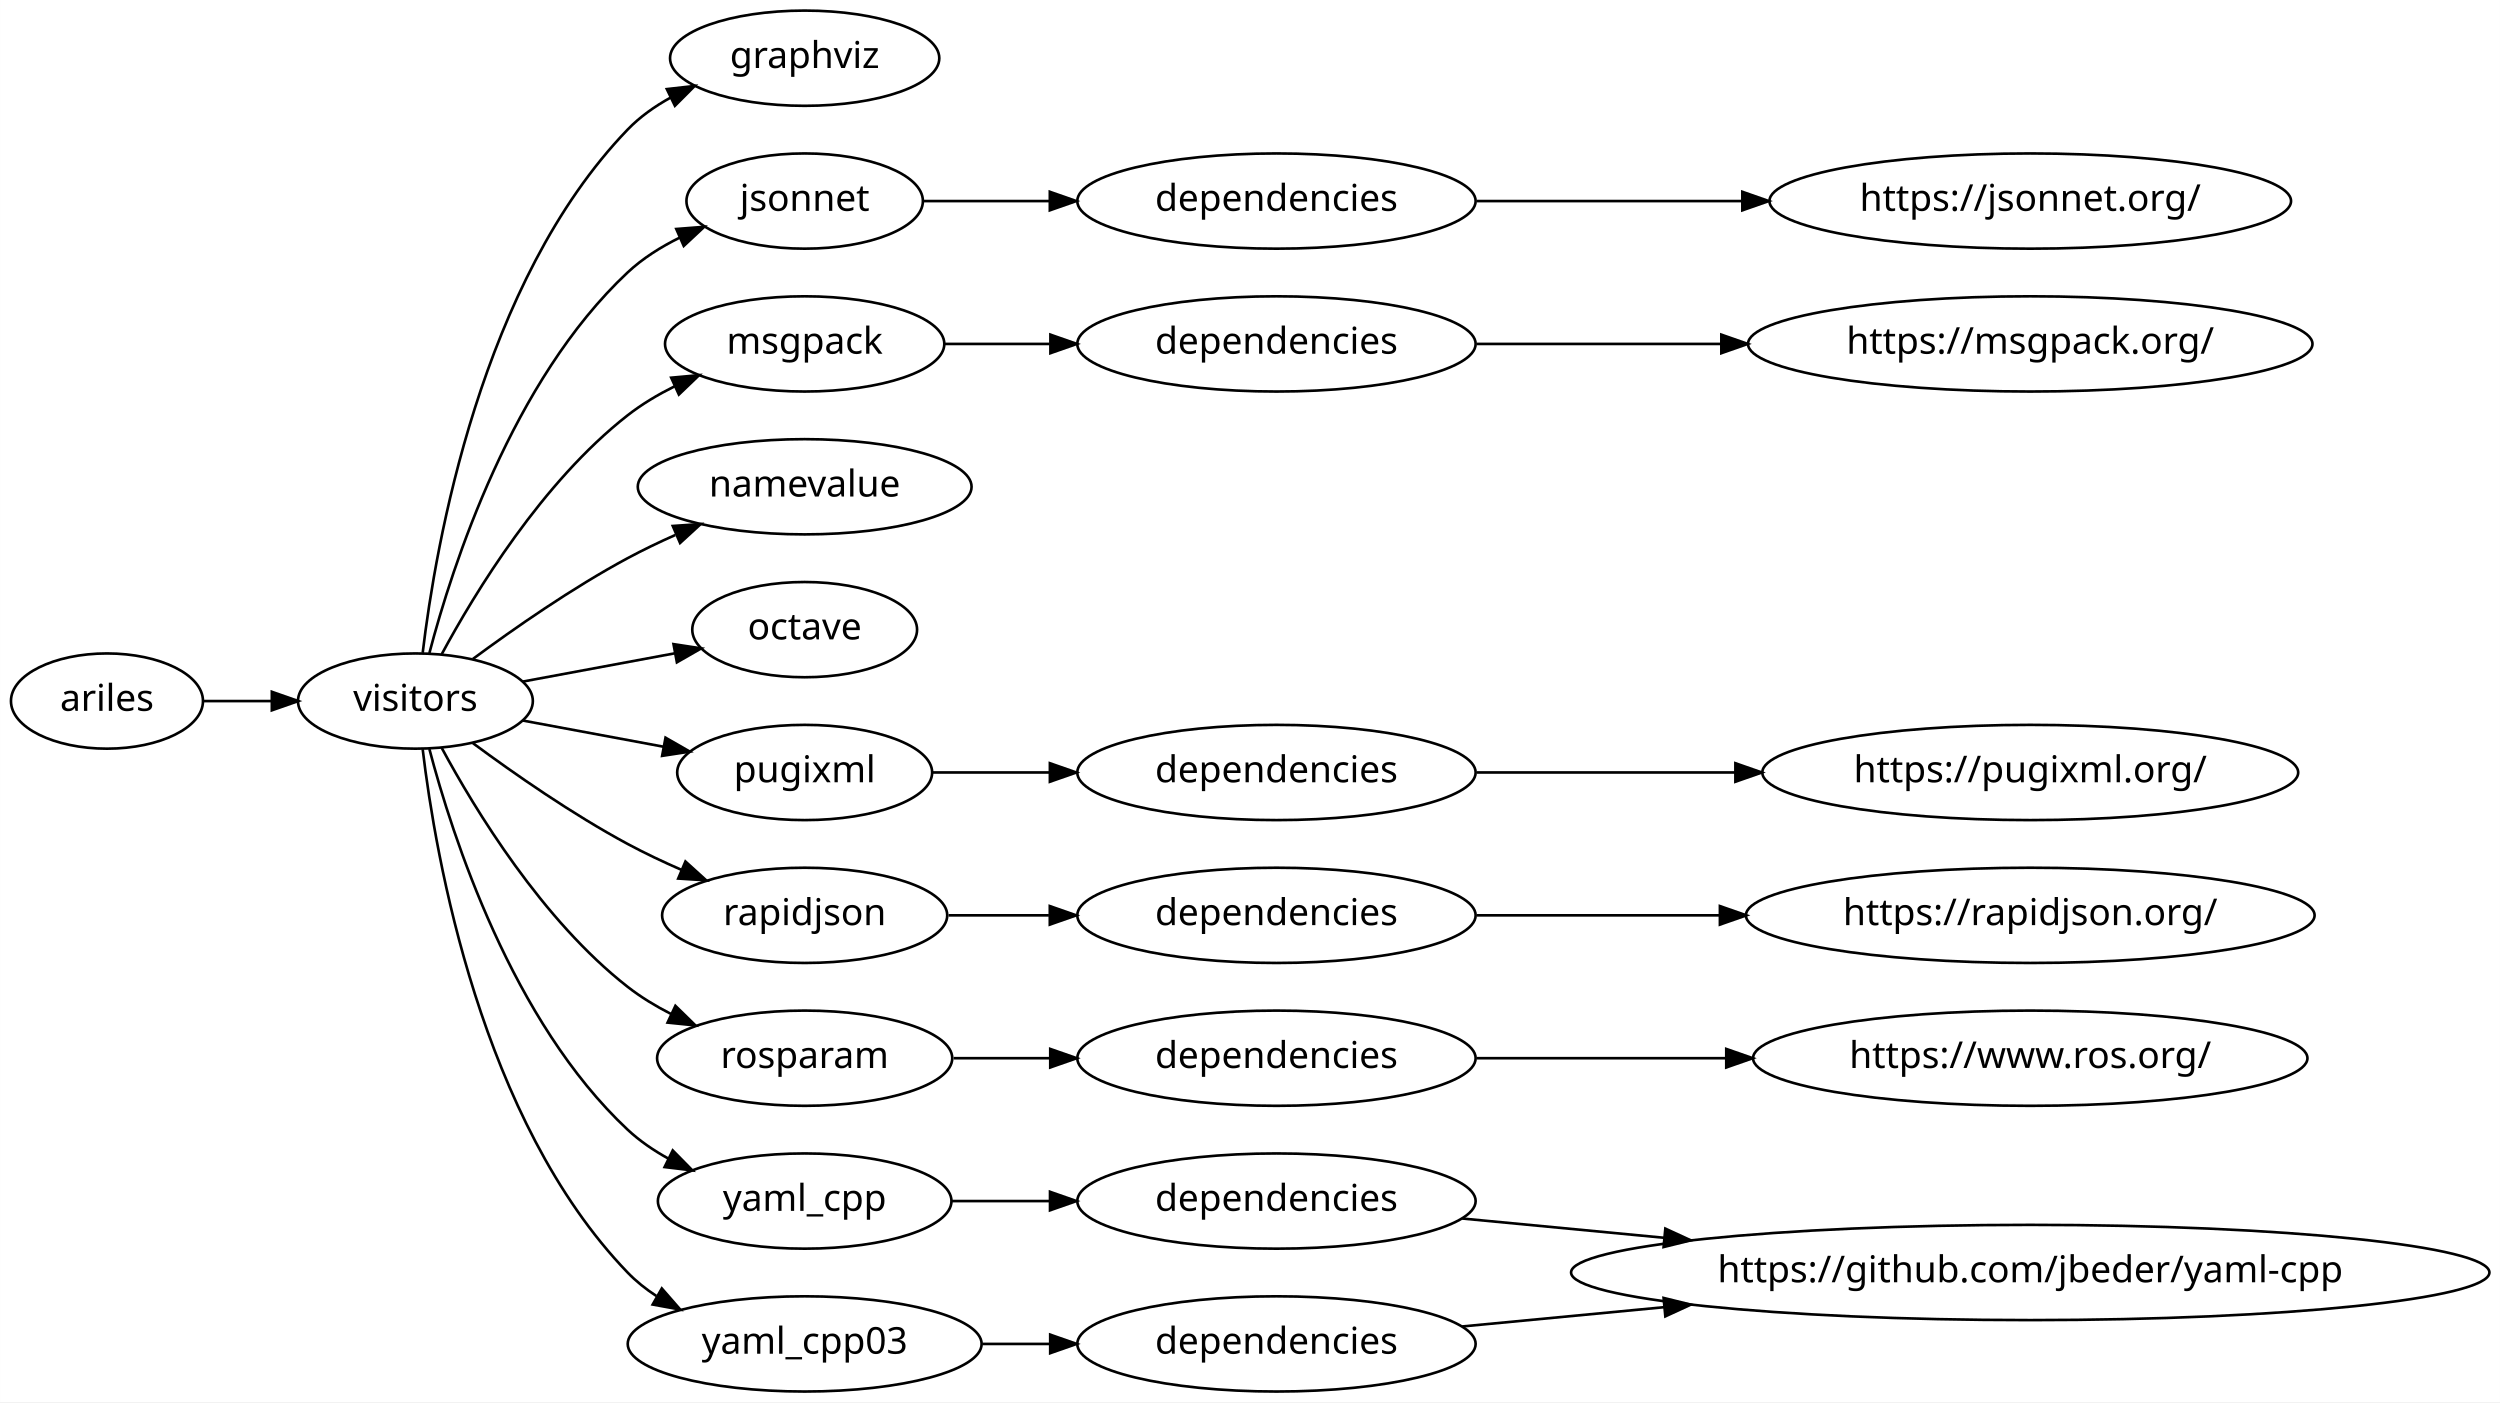
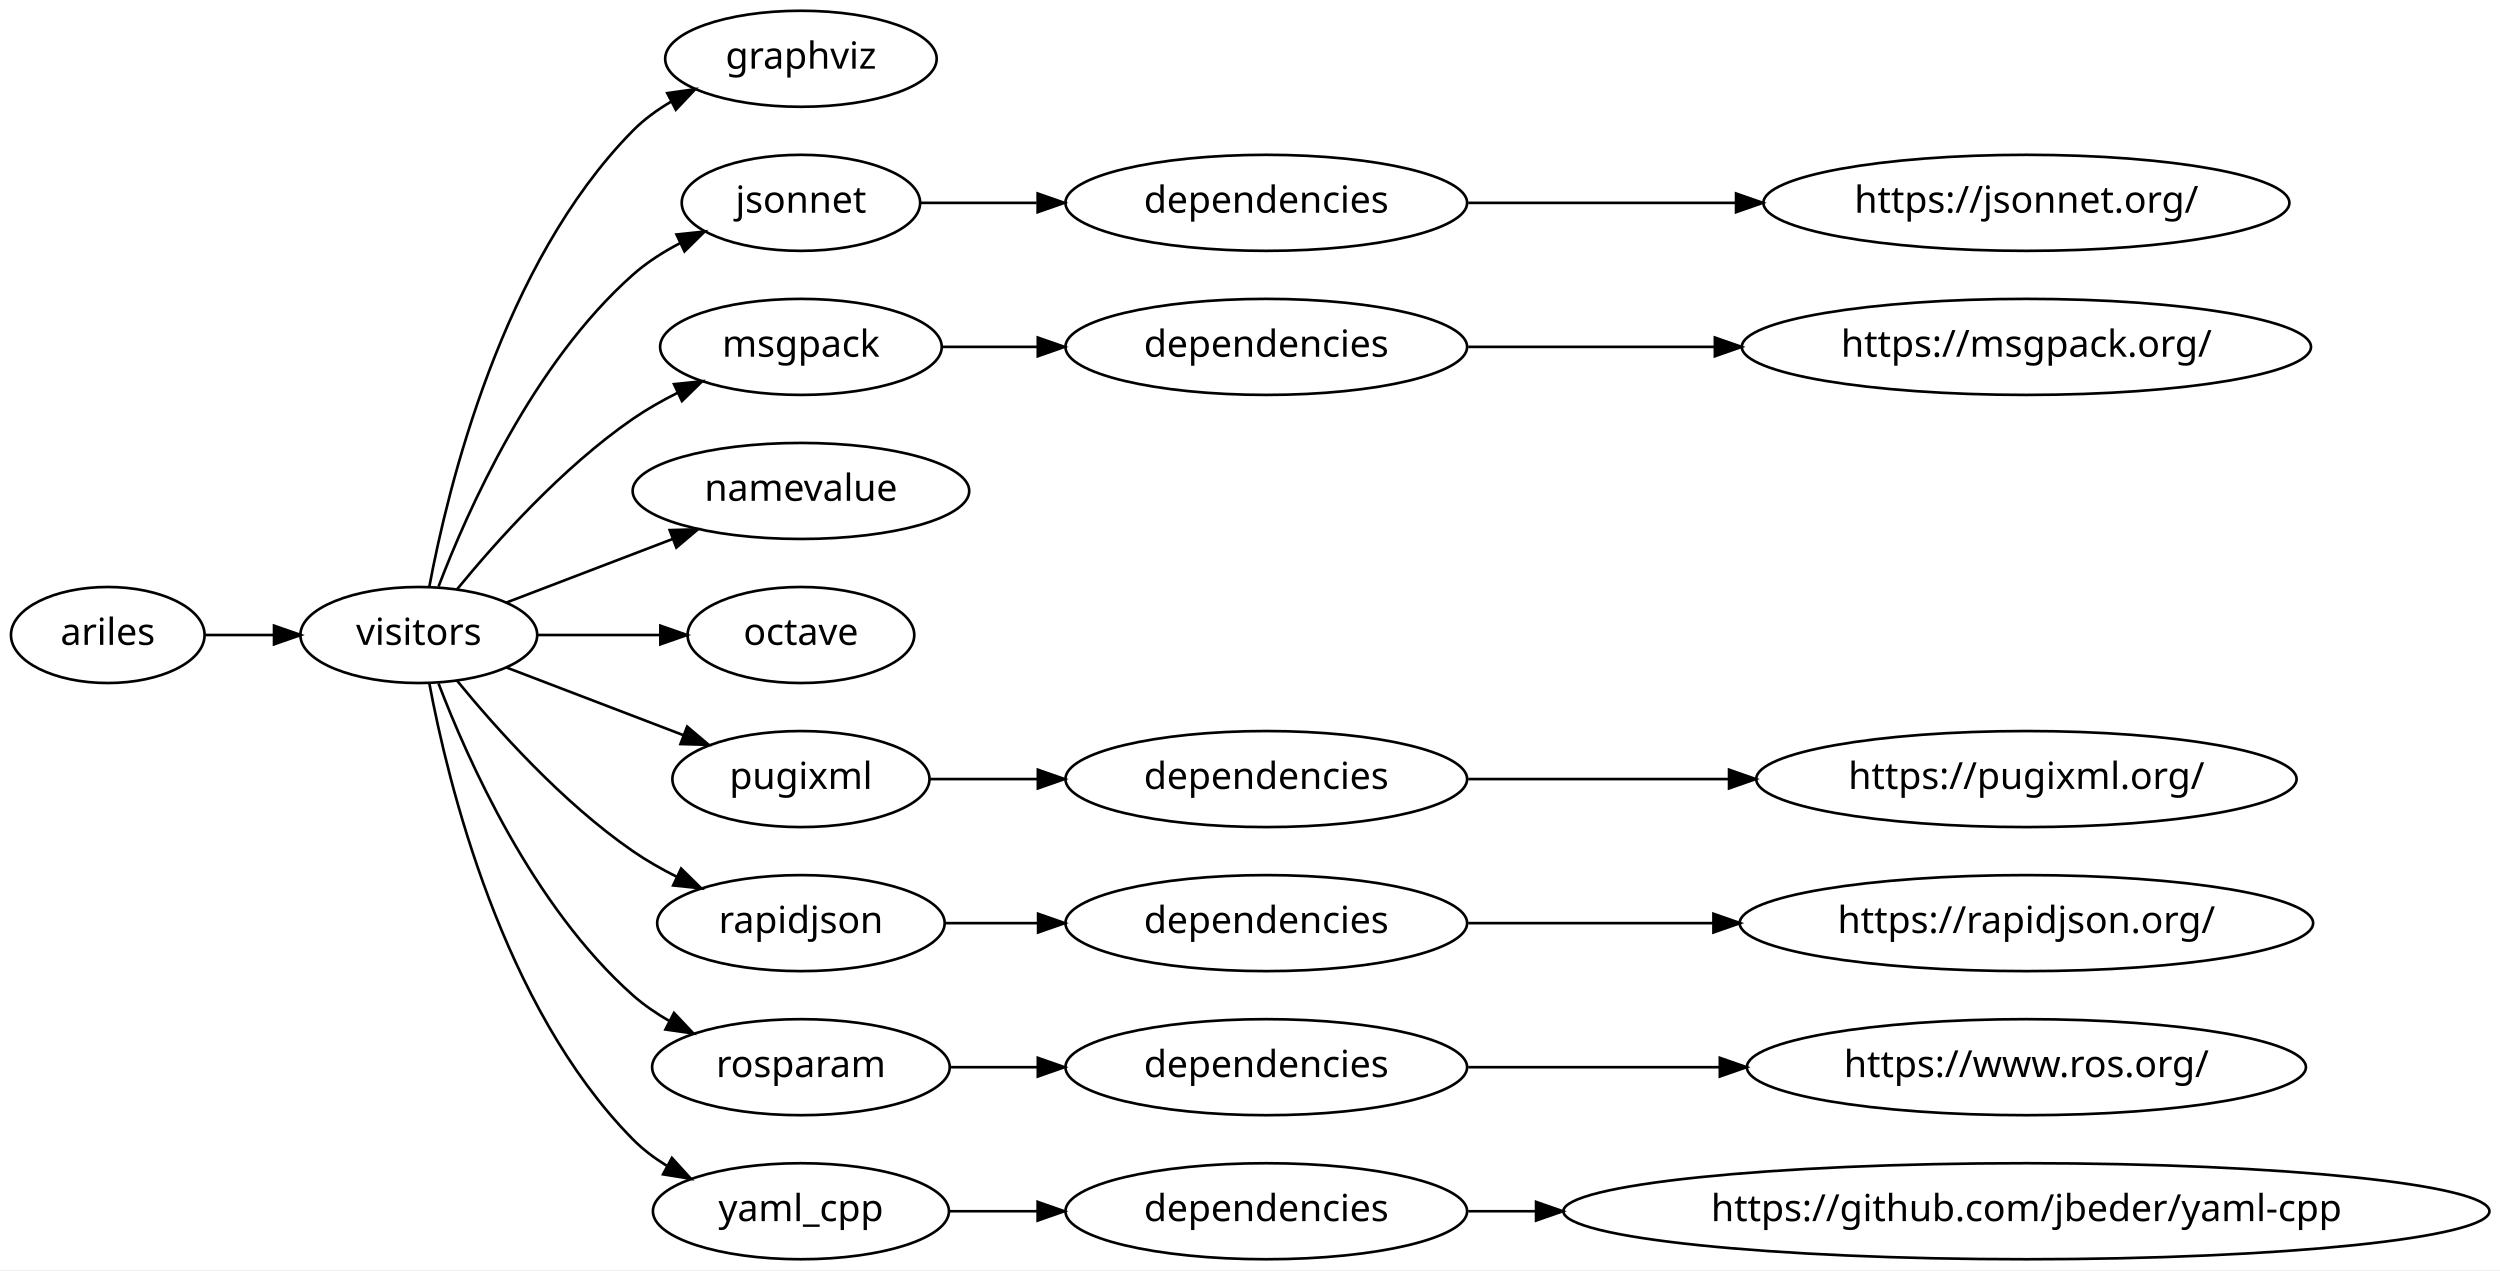
- <svg xmlns="http://www.w3.org/2000/svg" xmlns:xlink="http://www.w3.org/1999/xlink" width="945pt" height="530pt" viewBox="0.00 0.00 944.93 530.00">
-   <g id="graph0" class="graph" transform="scale(1 1) rotate(0) translate(4 526)">
-     <polygon fill="white" stroke="transparent" points="-4,4 -4,-526 940.93,-526 940.93,4 -4,4" />
+ <svg xmlns="http://www.w3.org/2000/svg" xmlns:xlink="http://www.w3.org/1999/xlink" width="937pt" height="476pt" viewBox="0.00 0.00 937.13 476.00">
+   <g id="graph0" class="graph" transform="scale(1 1) rotate(0) translate(4 472)">
+     <polygon fill="white" stroke="transparent" points="-4,4 -4,-472 933.13,-472 933.13,4 -4,4" />
    <g id="node1" class="node">
-       <ellipse fill="none" stroke="black" cx="36.4" cy="-261" rx="36.29" ry="18" />
-       <text text-anchor="middle" x="36.4" y="-257.3" font-family="Times-Roman" font-size="14.00">ariles</text>
+       <ellipse fill="none" stroke="black" cx="36.4" cy="-234" rx="36.29" ry="18" />
+       <text text-anchor="middle" x="36.4" y="-230.3" font-family="Times-Roman" font-size="14.00">ariles</text>
    </g>
    <g id="node2" class="node">
-       <ellipse fill="none" stroke="black" cx="152.99" cy="-261" rx="44.39" ry="18" />
-       <text text-anchor="middle" x="152.99" y="-257.3" font-family="Times-Roman" font-size="14.00">visitors</text>
+       <ellipse fill="none" stroke="black" cx="152.99" cy="-234" rx="44.39" ry="18" />
+       <text text-anchor="middle" x="152.99" y="-230.3" font-family="Times-Roman" font-size="14.00">visitors</text>
    </g>
    <g id="edge1" class="edge">
-       <path fill="none" stroke="black" d="M73.03,-261C81.15,-261 89.95,-261 98.63,-261" />
-       <polygon fill="black" stroke="black" points="98.72,-264.5 108.72,-261 98.72,-257.5 98.72,-264.5" />
+       <path fill="none" stroke="black" d="M73.03,-234C81.15,-234 89.95,-234 98.63,-234" />
+       <polygon fill="black" stroke="black" points="98.72,-237.5 108.72,-234 98.72,-230.5 98.72,-237.5" />
    </g>
    <g id="node3" class="node">
      <g id="a_node3">
        <a xlink:href="https://asherikov.github.io/ariles/2/group__graphviz.html" xlink:title="graphviz">
-           <ellipse fill="none" stroke="black" cx="300.13" cy="-504" rx="50.89" ry="18" />
-           <text text-anchor="middle" x="300.13" y="-500.3" font-family="Times-Roman" font-size="14.00">graphviz</text>
+           <ellipse fill="none" stroke="black" cx="296.23" cy="-450" rx="50.89" ry="18" />
+           <text text-anchor="middle" x="296.23" y="-446.3" font-family="Times-Roman" font-size="14.00">graphviz</text>
        </a>
      </g>
    </g>
    <g id="edge2" class="edge">
-       <path fill="none" stroke="black" d="M155.74,-279.23C160.6,-320 177.76,-419.47 233.19,-477 237.86,-481.85 243.52,-485.86 249.55,-489.16" />
-       <polygon fill="black" stroke="black" points="248.03,-492.32 258.56,-493.51 251.08,-486.01 248.03,-492.32" />
+       <path fill="none" stroke="black" d="M156.93,-252.1C163.81,-288.94 184.22,-373.36 233.19,-423 237.36,-427.23 242.31,-430.85 247.56,-433.92" />
+       <polygon fill="black" stroke="black" points="246.12,-437.12 256.61,-438.6 249.34,-430.9 246.12,-437.12" />
    </g>
    <g id="node4" class="node">
      <g id="a_node4">
        <a xlink:href="https://asherikov.github.io/ariles/2/group__jsonnet.html" xlink:title="jsonnet">
-           <ellipse fill="none" stroke="black" cx="300.13" cy="-450" rx="44.69" ry="18" />
-           <text text-anchor="middle" x="300.13" y="-446.3" font-family="Times-Roman" font-size="14.00">jsonnet</text>
+           <ellipse fill="none" stroke="black" cx="296.23" cy="-396" rx="44.69" ry="18" />
+           <text text-anchor="middle" x="296.23" y="-392.3" font-family="Times-Roman" font-size="14.00">jsonnet</text>
        </a>
      </g>
    </g>
    <g id="edge3" class="edge">
-       <path fill="none" stroke="black" d="M158.27,-279.13C166.93,-312.07 189.53,-382.14 233.19,-423 238.9,-428.35 245.82,-432.7 253,-436.23" />
-       <polygon fill="black" stroke="black" points="251.6,-439.44 262.16,-440.26 254.42,-433.03 251.6,-439.44" />
+       <path fill="none" stroke="black" d="M160.38,-252.16C171.23,-280.6 195.77,-335.83 233.19,-369 238.38,-373.61 244.49,-377.53 250.81,-380.83" />
+       <polygon fill="black" stroke="black" points="249.6,-384.13 260.13,-385.24 252.59,-377.8 249.6,-384.13" />
    </g>
    <g id="node7" class="node">
      <g id="a_node7">
        <a xlink:href="https://asherikov.github.io/ariles/2/group__msgpack.html" xlink:title="msgpack">
-           <ellipse fill="none" stroke="black" cx="300.13" cy="-396" rx="52.79" ry="18" />
-           <text text-anchor="middle" x="300.13" y="-392.3" font-family="Times-Roman" font-size="14.00">msgpack</text>
+           <ellipse fill="none" stroke="black" cx="296.23" cy="-342" rx="52.79" ry="18" />
+           <text text-anchor="middle" x="296.23" y="-338.3" font-family="Times-Roman" font-size="14.00">msgpack</text>
        </a>
      </g>
    </g>
    <g id="edge6" class="edge">
-       <path fill="none" stroke="black" d="M162.91,-278.67C175.6,-302.2 200.94,-343.8 233.19,-369 238.56,-373.2 244.67,-376.84 250.96,-379.97" />
-       <polygon fill="black" stroke="black" points="249.68,-383.23 260.23,-384.19 252.58,-376.86 249.68,-383.23" />
+       <path fill="none" stroke="black" d="M167.3,-251.1C181.9,-268.94 206.79,-296.8 233.19,-315 238.39,-318.59 244.15,-321.86 250,-324.79" />
+       <polygon fill="black" stroke="black" points="248.66,-328.03 259.2,-329.11 251.63,-321.69 248.66,-328.03" />
    </g>
    <g id="node10" class="node">
      <g id="a_node10">
        <a xlink:href="https://asherikov.github.io/ariles/2/group__namevalue.html" xlink:title="namevalue">
-           <ellipse fill="none" stroke="black" cx="300.13" cy="-342" rx="63.09" ry="18" />
-           <text text-anchor="middle" x="300.13" y="-338.3" font-family="Times-Roman" font-size="14.00">namevalue</text>
+           <ellipse fill="none" stroke="black" cx="296.23" cy="-288" rx="63.09" ry="18" />
+           <text text-anchor="middle" x="296.23" y="-284.3" font-family="Times-Roman" font-size="14.00">namevalue</text>
        </a>
      </g>
    </g>
    <g id="edge9" class="edge">
-       <path fill="none" stroke="black" d="M174.74,-276.93C190.28,-288.42 212.37,-303.81 233.19,-315 238.91,-318.08 245.05,-321.03 251.21,-323.77" />
-       <polygon fill="black" stroke="black" points="250.27,-327.18 260.84,-327.91 253.03,-320.75 250.27,-327.18" />
+       <path fill="none" stroke="black" d="M185.69,-246.12C204.08,-253.15 227.6,-262.14 248.13,-269.99" />
+       <polygon fill="black" stroke="black" points="247.03,-273.32 257.63,-273.62 249.53,-266.78 247.03,-273.32" />
    </g>
    <g id="node11" class="node">
      <g id="a_node11">
        <a xlink:href="https://asherikov.github.io/ariles/2/group__octave.html" xlink:title="octave">
-           <ellipse fill="none" stroke="black" cx="300.13" cy="-288" rx="42.49" ry="18" />
-           <text text-anchor="middle" x="300.13" y="-284.3" font-family="Times-Roman" font-size="14.00">octave</text>
+           <ellipse fill="none" stroke="black" cx="296.23" cy="-234" rx="42.49" ry="18" />
+           <text text-anchor="middle" x="296.23" y="-230.3" font-family="Times-Roman" font-size="14.00">octave</text>
        </a>
      </g>
    </g>
    <g id="edge10" class="edge">
-       <path fill="none" stroke="black" d="M193.65,-268.38C211.35,-271.67 232.37,-275.58 250.97,-279.04" />
-       <polygon fill="black" stroke="black" points="250.55,-282.52 261.02,-280.91 251.83,-275.64 250.55,-282.52" />
+       <path fill="none" stroke="black" d="M197.52,-234C212.01,-234 228.29,-234 243.35,-234" />
+       <polygon fill="black" stroke="black" points="243.54,-237.5 253.54,-234 243.54,-230.5 243.54,-237.5" />
    </g>
    <g id="node12" class="node">
      <g id="a_node12">
        <a xlink:href="https://asherikov.github.io/ariles/2/group__pugixml.html" xlink:title="pugixml">
-           <ellipse fill="none" stroke="black" cx="300.13" cy="-234" rx="48.19" ry="18" />
-           <text text-anchor="middle" x="300.13" y="-230.3" font-family="Times-Roman" font-size="14.00">pugixml</text>
+           <ellipse fill="none" stroke="black" cx="296.23" cy="-180" rx="48.19" ry="18" />
+           <text text-anchor="middle" x="296.23" y="-176.3" font-family="Times-Roman" font-size="14.00">pugixml</text>
        </a>
      </g>
    </g>
    <g id="edge11" class="edge">
-       <path fill="none" stroke="black" d="M193.65,-253.62C210,-250.58 229.17,-247.01 246.66,-243.76" />
-       <polygon fill="black" stroke="black" points="247.53,-247.16 256.72,-241.89 246.25,-240.28 247.53,-247.16" />
+       <path fill="none" stroke="black" d="M185.69,-221.88C205.29,-214.38 230.72,-204.66 252.14,-196.47" />
+       <polygon fill="black" stroke="black" points="253.58,-199.67 261.67,-192.83 251.08,-193.13 253.58,-199.67" />
    </g>
    <g id="node15" class="node">
      <g id="a_node15">
        <a xlink:href="https://asherikov.github.io/ariles/2/group__rapidjson.html" xlink:title="rapidjson">
-           <ellipse fill="none" stroke="black" cx="300.13" cy="-180" rx="53.89" ry="18" />
-           <text text-anchor="middle" x="300.13" y="-176.3" font-family="Times-Roman" font-size="14.00">rapidjson</text>
+           <ellipse fill="none" stroke="black" cx="296.23" cy="-126" rx="53.89" ry="18" />
+           <text text-anchor="middle" x="296.23" y="-122.3" font-family="Times-Roman" font-size="14.00">rapidjson</text>
        </a>
      </g>
    </g>
    <g id="edge14" class="edge">
-       <path fill="none" stroke="black" d="M174.74,-245.07C190.28,-233.58 212.37,-218.19 233.19,-207 239.63,-203.53 246.61,-200.23 253.54,-197.2" />
-       <polygon fill="black" stroke="black" points="255.06,-200.36 262.91,-193.24 252.33,-193.91 255.06,-200.36" />
+       <path fill="none" stroke="black" d="M167.3,-216.9C181.9,-199.06 206.79,-171.2 233.19,-153 238.33,-149.46 244.01,-146.22 249.78,-143.32" />
+       <polygon fill="black" stroke="black" points="251.32,-146.46 258.87,-139.03 248.33,-140.13 251.32,-146.46" />
    </g>
    <g id="node18" class="node">
      <g id="a_node18">
        <a xlink:href="https://asherikov.github.io/ariles/2/group__rosparam.html" xlink:title="rosparam">
-           <ellipse fill="none" stroke="black" cx="300.13" cy="-126" rx="55.79" ry="18" />
-           <text text-anchor="middle" x="300.13" y="-122.3" font-family="Times-Roman" font-size="14.00">rosparam</text>
+           <ellipse fill="none" stroke="black" cx="296.23" cy="-72" rx="55.79" ry="18" />
+           <text text-anchor="middle" x="296.23" y="-68.3" font-family="Times-Roman" font-size="14.00">rosparam</text>
        </a>
      </g>
    </g>
    <g id="edge17" class="edge">
-       <path fill="none" stroke="black" d="M162.91,-243.33C175.6,-219.8 200.94,-178.2 233.19,-153 238.18,-149.1 243.81,-145.68 249.62,-142.71" />
-       <polygon fill="black" stroke="black" points="251.27,-145.8 258.85,-138.39 248.31,-139.46 251.27,-145.8" />
+       <path fill="none" stroke="black" d="M160.38,-215.84C171.23,-187.4 195.77,-132.17 233.19,-99 237.31,-95.35 242,-92.13 246.91,-89.3" />
+       <polygon fill="black" stroke="black" points="248.65,-92.34 255.93,-84.64 245.44,-86.13 248.65,-92.34" />
    </g>
    <g id="node21" class="node">
      <g id="a_node21">
        <a xlink:href="https://asherikov.github.io/ariles/2/group__yaml__cpp.html" xlink:title="yaml_cpp">
-           <ellipse fill="none" stroke="black" cx="300.13" cy="-72" rx="55.49" ry="18" />
-           <text text-anchor="middle" x="300.13" y="-68.3" font-family="Times-Roman" font-size="14.00">yaml_cpp</text>
+           <ellipse fill="none" stroke="black" cx="296.23" cy="-18" rx="55.49" ry="18" />
+           <text text-anchor="middle" x="296.23" y="-14.3" font-family="Times-Roman" font-size="14.00">yaml_cpp</text>
        </a>
      </g>
    </g>
    <g id="edge20" class="edge">
-       <path fill="none" stroke="black" d="M158.27,-242.87C166.93,-209.93 189.53,-139.86 233.19,-99 237.75,-94.73 243.08,-91.09 248.7,-88" />
-       <polygon fill="black" stroke="black" points="250.26,-91.14 257.69,-83.59 247.18,-84.85 250.26,-91.14" />
-     </g>
-     <g id="node24" class="node">
-       <g id="a_node24">
-         <a xlink:href="https://asherikov.github.io/ariles/2/group__yaml__cpp03.html" xlink:title="yaml_cpp03">
-           <ellipse fill="none" stroke="black" cx="300.13" cy="-18" rx="66.89" ry="18" />
-           <text text-anchor="middle" x="300.13" y="-14.3" font-family="Times-Roman" font-size="14.00">yaml_cpp03</text>
-         </a>
-       </g>
-     </g>
-     <g id="edge23" class="edge">
-       <path fill="none" stroke="black" d="M155.74,-242.77C160.6,-202 177.76,-102.53 233.19,-45 236.41,-41.65 240.11,-38.71 244.08,-36.11" />
-       <polygon fill="black" stroke="black" points="246.13,-38.97 253.1,-30.99 242.67,-32.89 246.13,-38.97" />
+       <path fill="none" stroke="black" d="M156.93,-215.9C163.81,-179.06 184.22,-94.64 233.19,-45 236.91,-41.23 241.24,-37.95 245.86,-35.1" />
+       <polygon fill="black" stroke="black" points="247.87,-37.99 255,-30.15 244.54,-31.84 247.87,-37.99" />
    </g>
    <g id="node5" class="node">
-       <ellipse fill="none" stroke="black" cx="478.47" cy="-450" rx="75.29" ry="18" />
-       <text text-anchor="middle" x="478.47" y="-446.3" font-family="Times-Roman" font-size="14.00">dependencies</text>
+       <ellipse fill="none" stroke="black" cx="470.67" cy="-396" rx="75.29" ry="18" />
+       <text text-anchor="middle" x="470.67" y="-392.3" font-family="Times-Roman" font-size="14.00">dependencies</text>
    </g>
    <g id="edge4" class="edge">
-       <path fill="none" stroke="black" d="M345.17,-450C359.62,-450 376.19,-450 392.61,-450" />
-       <polygon fill="black" stroke="black" points="392.8,-453.5 402.8,-450 392.8,-446.5 392.8,-453.5" />
+       <path fill="none" stroke="black" d="M341.19,-396C354.49,-396 369.56,-396 384.59,-396" />
+       <polygon fill="black" stroke="black" points="384.97,-399.5 394.97,-396 384.97,-392.5 384.97,-399.5" />
    </g>
    <g id="node6" class="node">
      <g id="a_node6">
        <a xlink:href="https://jsonnet.org/" xlink:title="https://jsonnet.org/">
-           <ellipse fill="none" stroke="black" cx="763.4" cy="-450" rx="98.58" ry="18" />
-           <text text-anchor="middle" x="763.4" y="-446.3" font-family="Times-Roman" font-size="14.00">https://jsonnet.org/</text>
+           <ellipse fill="none" stroke="black" cx="755.6" cy="-396" rx="98.58" ry="18" />
+           <text text-anchor="middle" x="755.6" y="-392.3" font-family="Times-Roman" font-size="14.00">https://jsonnet.org/</text>
        </a>
      </g>
    </g>
    <g id="edge5" class="edge">
-       <path fill="none" stroke="black" d="M554.17,-450C584.81,-450 620.87,-450 654.29,-450" />
-       <polygon fill="black" stroke="black" points="654.57,-453.5 664.57,-450 654.57,-446.5 654.57,-453.5" />
+       <path fill="none" stroke="black" d="M546.37,-396C577.01,-396 613.07,-396 646.49,-396" />
+       <polygon fill="black" stroke="black" points="646.77,-399.5 656.77,-396 646.77,-392.5 646.77,-399.5" />
    </g>
    <g id="node8" class="node">
-       <ellipse fill="none" stroke="black" cx="478.47" cy="-396" rx="75.29" ry="18" />
-       <text text-anchor="middle" x="478.47" y="-392.3" font-family="Times-Roman" font-size="14.00">dependencies</text>
+       <ellipse fill="none" stroke="black" cx="470.67" cy="-342" rx="75.29" ry="18" />
+       <text text-anchor="middle" x="470.67" y="-338.3" font-family="Times-Roman" font-size="14.00">dependencies</text>
    </g>
    <g id="edge7" class="edge">
-       <path fill="none" stroke="black" d="M353.08,-396C365.55,-396 379.19,-396 392.72,-396" />
-       <polygon fill="black" stroke="black" points="393.02,-399.5 403.02,-396 393.02,-392.5 393.02,-399.5" />
+       <path fill="none" stroke="black" d="M348.97,-342C360.28,-342 372.55,-342 384.78,-342" />
+       <polygon fill="black" stroke="black" points="385.02,-345.5 395.02,-342 385.02,-338.5 385.02,-345.5" />
    </g>
    <g id="node9" class="node">
      <g id="a_node9">
        <a xlink:href="https://msgpack.org/" xlink:title="https://msgpack.org/">
-           <ellipse fill="none" stroke="black" cx="763.4" cy="-396" rx="106.68" ry="18" />
-           <text text-anchor="middle" x="763.4" y="-392.3" font-family="Times-Roman" font-size="14.00">https://msgpack.org/</text>
+           <ellipse fill="none" stroke="black" cx="755.6" cy="-342" rx="106.68" ry="18" />
+           <text text-anchor="middle" x="755.6" y="-338.3" font-family="Times-Roman" font-size="14.00">https://msgpack.org/</text>
        </a>
      </g>
    </g>
    <g id="edge8" class="edge">
-       <path fill="none" stroke="black" d="M554.17,-396C582.46,-396 615.38,-396 646.57,-396" />
-       <polygon fill="black" stroke="black" points="646.63,-399.5 656.63,-396 646.63,-392.5 646.63,-399.5" />
+       <path fill="none" stroke="black" d="M546.37,-342C574.66,-342 607.58,-342 638.77,-342" />
+       <polygon fill="black" stroke="black" points="638.83,-345.5 648.83,-342 638.83,-338.5 638.83,-345.5" />
    </g>
    <g id="node13" class="node">
-       <ellipse fill="none" stroke="black" cx="478.47" cy="-234" rx="75.29" ry="18" />
-       <text text-anchor="middle" x="478.47" y="-230.3" font-family="Times-Roman" font-size="14.00">dependencies</text>
+       <ellipse fill="none" stroke="black" cx="470.67" cy="-180" rx="75.29" ry="18" />
+       <text text-anchor="middle" x="470.67" y="-176.3" font-family="Times-Roman" font-size="14.00">dependencies</text>
    </g>
    <g id="edge12" class="edge">
-       <path fill="none" stroke="black" d="M348.38,-234C362.11,-234 377.53,-234 392.82,-234" />
-       <polygon fill="black" stroke="black" points="392.82,-237.5 402.82,-234 392.82,-230.5 392.82,-237.5" />
+       <path fill="none" stroke="black" d="M344.35,-180C356.95,-180 370.96,-180 384.92,-180" />
+       <polygon fill="black" stroke="black" points="385.05,-183.5 395.05,-180 385.05,-176.5 385.05,-183.5" />
    </g>
    <g id="node14" class="node">
      <g id="a_node14">
        <a xlink:href="https://pugixml.org/" xlink:title="https://pugixml.org/">
-           <ellipse fill="none" stroke="black" cx="763.4" cy="-234" rx="101.28" ry="18" />
-           <text text-anchor="middle" x="763.4" y="-230.3" font-family="Times-Roman" font-size="14.00">https://pugixml.org/</text>
+           <ellipse fill="none" stroke="black" cx="755.6" cy="-180" rx="101.28" ry="18" />
+           <text text-anchor="middle" x="755.6" y="-176.3" font-family="Times-Roman" font-size="14.00">https://pugixml.org/</text>
        </a>
      </g>
    </g>
    <g id="edge13" class="edge">
-       <path fill="none" stroke="black" d="M554.17,-234C584.07,-234 619.13,-234 651.86,-234" />
-       <polygon fill="black" stroke="black" points="651.94,-237.5 661.94,-234 651.94,-230.5 651.94,-237.5" />
+       <path fill="none" stroke="black" d="M546.37,-180C576.27,-180 611.33,-180 644.06,-180" />
+       <polygon fill="black" stroke="black" points="644.14,-183.5 654.14,-180 644.14,-176.5 644.14,-183.5" />
    </g>
    <g id="node16" class="node">
-       <ellipse fill="none" stroke="black" cx="478.47" cy="-180" rx="75.29" ry="18" />
-       <text text-anchor="middle" x="478.47" y="-176.3" font-family="Times-Roman" font-size="14.00">dependencies</text>
+       <ellipse fill="none" stroke="black" cx="470.67" cy="-126" rx="75.29" ry="18" />
+       <text text-anchor="middle" x="470.67" y="-122.3" font-family="Times-Roman" font-size="14.00">dependencies</text>
    </g>
    <g id="edge15" class="edge">
-       <path fill="none" stroke="black" d="M354.52,-180C366.51,-180 379.53,-180 392.46,-180" />
-       <polygon fill="black" stroke="black" points="392.79,-183.5 402.79,-180 392.79,-176.5 392.79,-183.5" />
+       <path fill="none" stroke="black" d="M350.37,-126C361.32,-126 373.1,-126 384.85,-126" />
+       <polygon fill="black" stroke="black" points="385.14,-129.5 395.14,-126 385.14,-122.5 385.14,-129.5" />
    </g>
    <g id="node17" class="node">
      <g id="a_node17">
        <a xlink:href="https://rapidjson.org/" xlink:title="https://rapidjson.org/">
-           <ellipse fill="none" stroke="black" cx="763.4" cy="-180" rx="107.48" ry="18" />
-           <text text-anchor="middle" x="763.4" y="-176.3" font-family="Times-Roman" font-size="14.00">https://rapidjson.org/</text>
+           <ellipse fill="none" stroke="black" cx="755.6" cy="-126" rx="107.48" ry="18" />
+           <text text-anchor="middle" x="755.6" y="-122.3" font-family="Times-Roman" font-size="14.00">https://rapidjson.org/</text>
        </a>
      </g>
    </g>
    <g id="edge16" class="edge">
-       <path fill="none" stroke="black" d="M554.17,-180C582.32,-180 615.03,-180 646.08,-180" />
-       <polygon fill="black" stroke="black" points="646.09,-183.5 656.09,-180 646.09,-176.5 646.09,-183.5" />
+       <path fill="none" stroke="black" d="M546.37,-126C574.52,-126 607.23,-126 638.28,-126" />
+       <polygon fill="black" stroke="black" points="638.29,-129.5 648.29,-126 638.29,-122.5 638.29,-129.5" />
    </g>
    <g id="node19" class="node">
-       <ellipse fill="none" stroke="black" cx="478.47" cy="-126" rx="75.29" ry="18" />
-       <text text-anchor="middle" x="478.47" y="-122.3" font-family="Times-Roman" font-size="14.00">dependencies</text>
+       <ellipse fill="none" stroke="black" cx="470.67" cy="-72" rx="75.29" ry="18" />
+       <text text-anchor="middle" x="470.67" y="-68.3" font-family="Times-Roman" font-size="14.00">dependencies</text>
    </g>
    <g id="edge18" class="edge">
-       <path fill="none" stroke="black" d="M356.44,-126C367.96,-126 380.36,-126 392.66,-126" />
-       <polygon fill="black" stroke="black" points="392.96,-129.5 402.96,-126 392.96,-122.5 392.96,-129.5" />
+       <path fill="none" stroke="black" d="M352.26,-72C362.68,-72 373.79,-72 384.88,-72" />
+       <polygon fill="black" stroke="black" points="385.03,-75.5 395.03,-72 385.03,-68.5 385.03,-75.5" />
    </g>
    <g id="node20" class="node">
      <g id="a_node20">
        <a xlink:href="https://www.ros.org/" xlink:title="https://www.ros.org/">
-           <ellipse fill="none" stroke="black" cx="763.4" cy="-126" rx="104.78" ry="18" />
-           <text text-anchor="middle" x="763.4" y="-122.3" font-family="Times-Roman" font-size="14.00">https://www.ros.org/</text>
+           <ellipse fill="none" stroke="black" cx="755.6" cy="-72" rx="104.78" ry="18" />
+           <text text-anchor="middle" x="755.6" y="-68.3" font-family="Times-Roman" font-size="14.00">https://www.ros.org/</text>
        </a>
      </g>
    </g>
    <g id="edge19" class="edge">
-       <path fill="none" stroke="black" d="M554.17,-126C582.98,-126 616.58,-126 648.28,-126" />
-       <polygon fill="black" stroke="black" points="648.49,-129.5 658.49,-126 648.49,-122.5 648.49,-129.5" />
+       <path fill="none" stroke="black" d="M546.37,-72C575.18,-72 608.78,-72 640.48,-72" />
+       <polygon fill="black" stroke="black" points="640.69,-75.5 650.69,-72 640.69,-68.5 640.69,-75.5" />
    </g>
    <g id="node22" class="node">
-       <ellipse fill="none" stroke="black" cx="478.47" cy="-72" rx="75.29" ry="18" />
-       <text text-anchor="middle" x="478.47" y="-68.3" font-family="Times-Roman" font-size="14.00">dependencies</text>
+       <ellipse fill="none" stroke="black" cx="470.67" cy="-18" rx="75.29" ry="18" />
+       <text text-anchor="middle" x="470.67" y="-14.3" font-family="Times-Roman" font-size="14.00">dependencies</text>
    </g>
    <g id="edge21" class="edge">
-       <path fill="none" stroke="black" d="M355.48,-72C367.29,-72 380.07,-72 392.74,-72" />
-       <polygon fill="black" stroke="black" points="392.87,-75.5 402.87,-72 392.87,-68.5 392.87,-75.5" />
+       <path fill="none" stroke="black" d="M351.79,-18C362.29,-18 373.52,-18 384.72,-18" />
+       <polygon fill="black" stroke="black" points="384.97,-21.5 394.97,-18 384.97,-14.5 384.97,-21.5" />
    </g>
    <g id="node23" class="node">
      <g id="a_node23">
        <a xlink:href="https://github.com/jbeder/yaml-cpp" xlink:title="https://github.com/jbeder/yaml-cpp">
-           <ellipse fill="none" stroke="black" cx="763.4" cy="-45" rx="173.57" ry="18" />
-           <text text-anchor="middle" x="763.4" y="-41.3" font-family="Times-Roman" font-size="14.00">https://github.com/jbeder/yaml-cpp</text>
+           <ellipse fill="none" stroke="black" cx="755.6" cy="-18" rx="173.57" ry="18" />
+           <text text-anchor="middle" x="755.6" y="-14.3" font-family="Times-Roman" font-size="14.00">https://github.com/jbeder/yaml-cpp</text>
        </a>
      </g>
    </g>
    <g id="edge22" class="edge">
-       <path fill="none" stroke="black" d="M548.68,-65.4C571.82,-63.19 598.48,-60.64 624.95,-58.12" />
-       <polygon fill="black" stroke="black" points="625.46,-61.58 635.08,-57.15 624.8,-54.62 625.46,-61.58" />
-     </g>
-     <g id="node25" class="node">
-       <ellipse fill="none" stroke="black" cx="478.47" cy="-18" rx="75.29" ry="18" />
-       <text text-anchor="middle" x="478.47" y="-14.3" font-family="Times-Roman" font-size="14.00">dependencies</text>
-     </g>
-     <g id="edge24" class="edge">
-       <path fill="none" stroke="black" d="M367.29,-18C375.65,-18 384.29,-18 392.89,-18" />
-       <polygon fill="black" stroke="black" points="392.94,-21.5 402.94,-18 392.94,-14.5 392.94,-21.5" />
-     </g>
-     <g id="edge25" class="edge">
-       <path fill="none" stroke="black" d="M548.68,-24.6C571.82,-26.81 598.48,-29.36 624.95,-31.88" />
-       <polygon fill="black" stroke="black" points="624.8,-35.38 635.08,-32.85 625.46,-28.42 624.8,-35.38" />
+       <path fill="none" stroke="black" d="M546.37,-18C554.43,-18 562.87,-18 571.53,-18" />
+       <polygon fill="black" stroke="black" points="571.8,-21.5 581.8,-18 571.8,-14.5 571.8,-21.5" />
    </g>
  </g>
</svg>
